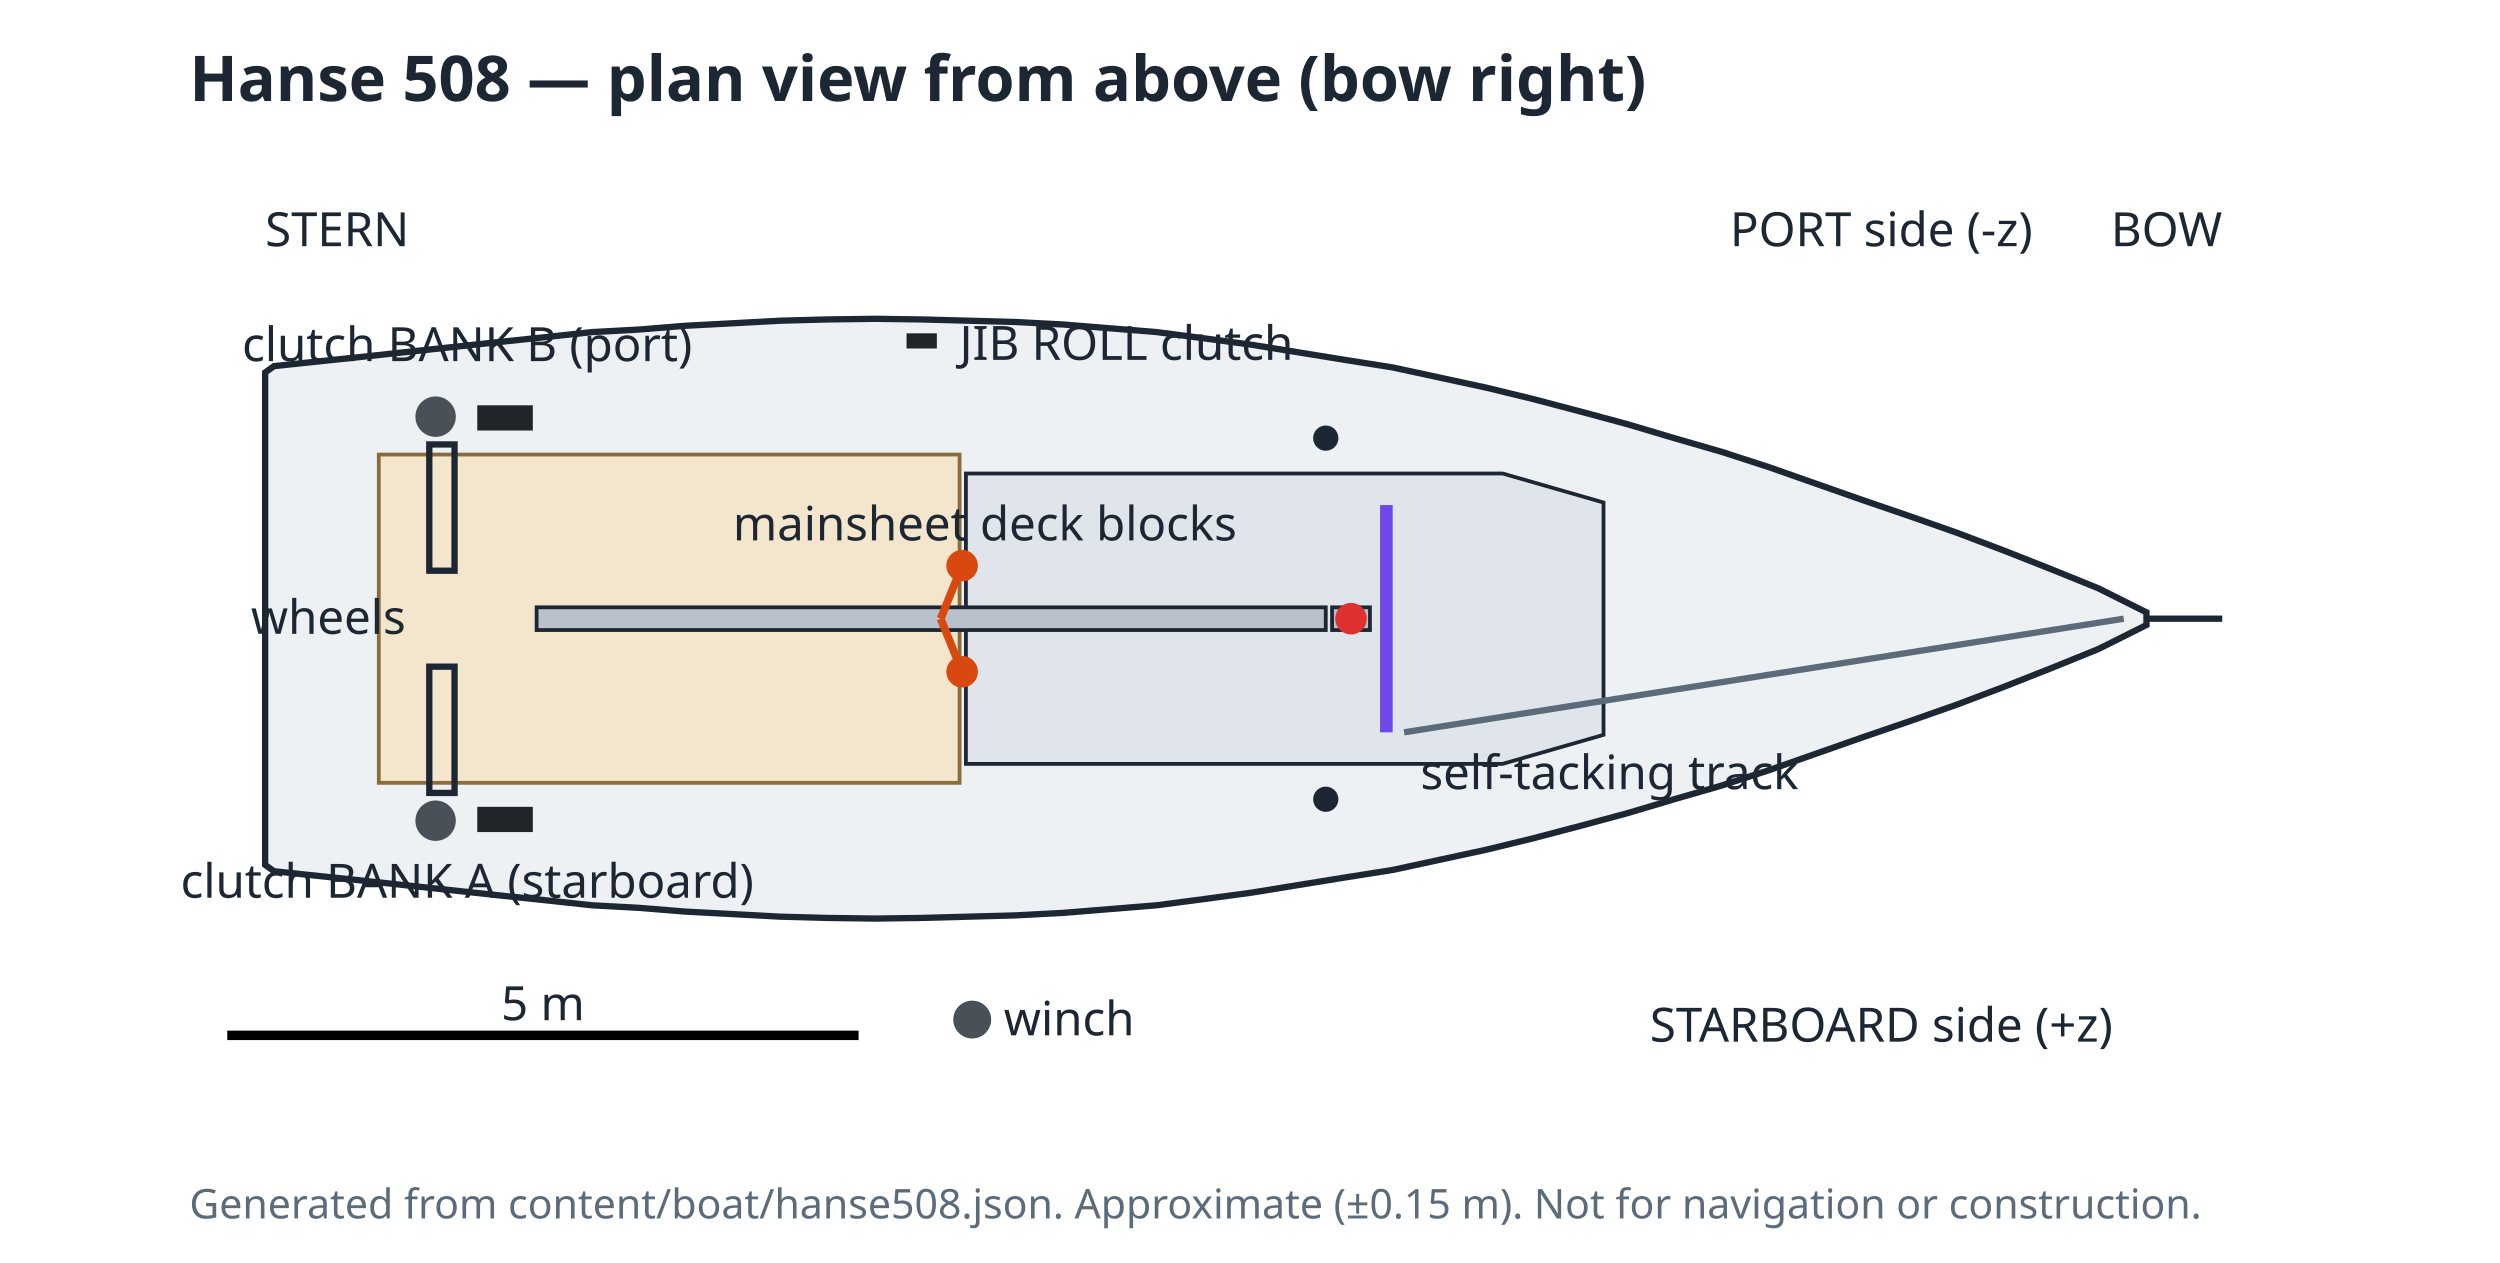
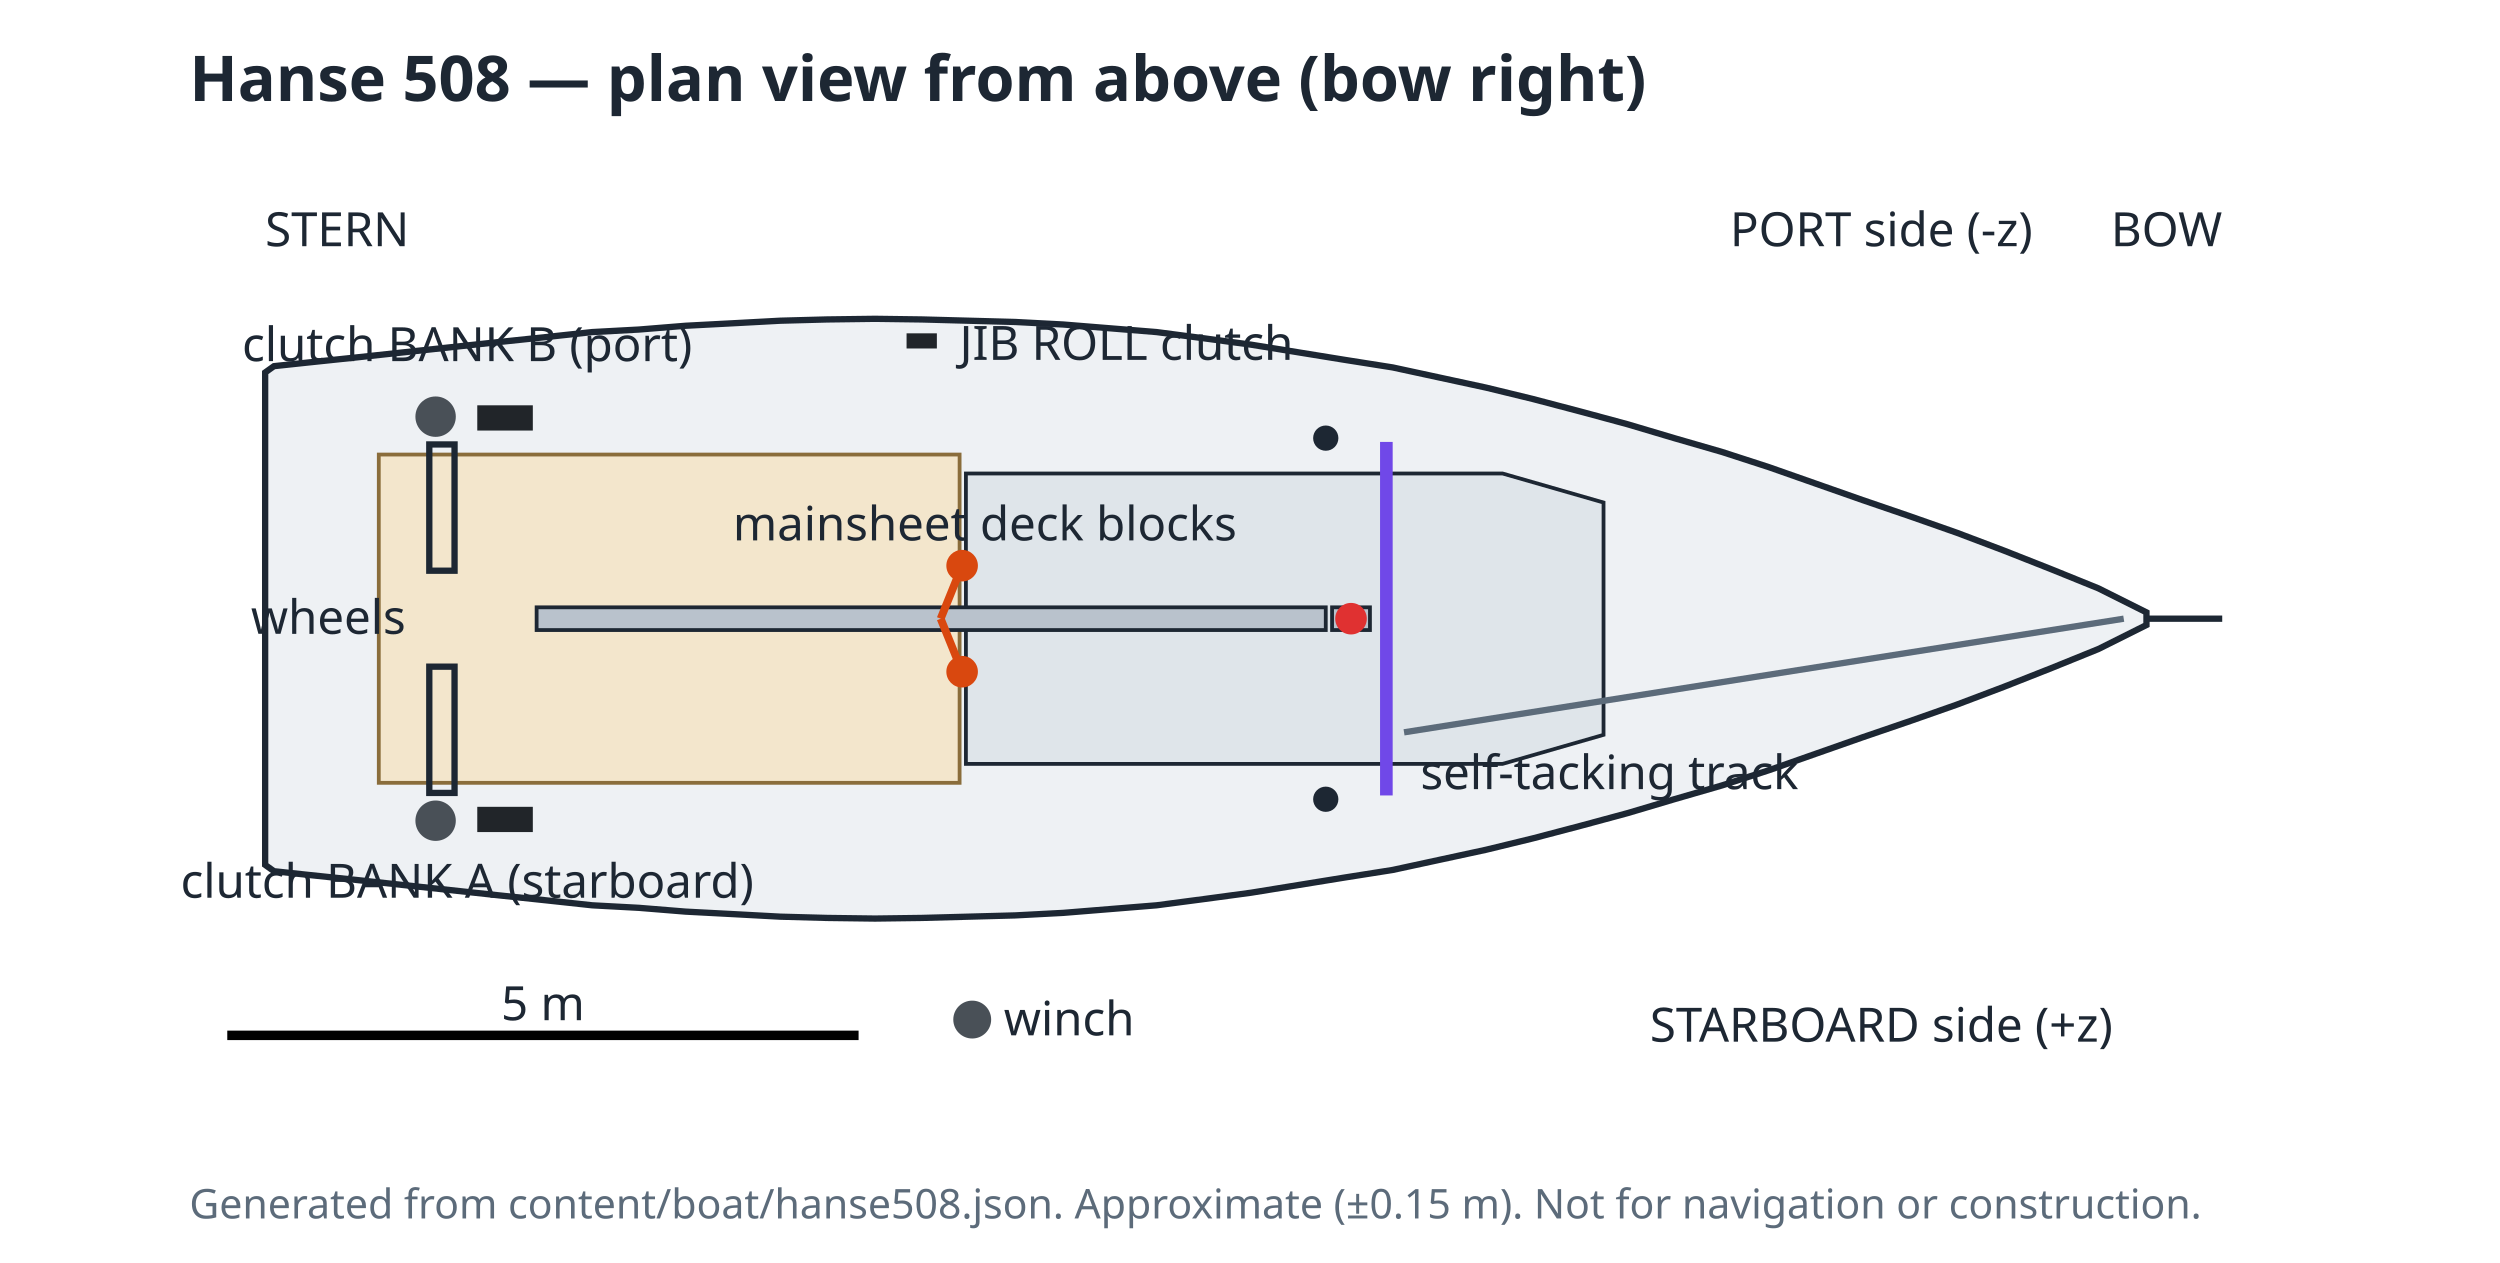
<svg xmlns="http://www.w3.org/2000/svg" viewBox="0 0 792 400" width="792" height="400">
  <style>
  svg { background:#ffffff; font-family: system-ui, sans-serif; }
  .wl { stroke:#2b7bb9; stroke-width:2; stroke-dasharray:8 6; }
  .hull { fill:#eef1f4; stroke:#1d2733; stroke-width:2; }
  .roof { fill:#dfe5ea; stroke:#1d2733; stroke-width:1.2; }
  .cockpit { fill:#f3e6cc; stroke:#8a6d3b; stroke-width:1.2; }
  .keel { fill:#9aa5b1; stroke:#1d2733; stroke-width:1.5; }
  .spar { fill:#b9c2cc; stroke:#1d2733; stroke-width:1.2; }
  .stay { stroke:#6b7785; stroke-width:1.5; }
  .fit { stroke:#1d2733; stroke-width:2; }
  .fitc { fill:#1d2733; }
  .sail { fill:rgba(255,255,255,0.75); stroke:#5c6b7a; stroke-width:1.4; }
  .sailfoot { stroke:#5c6b7a; stroke-width:2; }
  .sheet { stroke:#d9480f; stroke-width:2.5; }
  .ctl { stroke:#2f9e44; stroke-width:2.5; }
  .ctlthin { stroke:#2f9e44; stroke-width:1.2; stroke-dasharray:5 4; }
  .track { fill:none; stroke:#7048e8; stroke-width:4; }
  .block { fill:#d9480f; }
  .wheel { fill:none; stroke:#1d2733; stroke-width:2; }
  .winch { fill:#495057; }
  .winchopt { fill:none; stroke:#495057; stroke-width:2; stroke-dasharray:3 3; }
  .clutch { fill:#212529; }
  .scale { stroke:#000; stroke-width:3; }
  .origin { fill:#e03131; }
  .lbl { font-size:15px; fill:#1d2733; }
  .title { font-size:20px; font-weight:600; fill:#1d2733; }
  .note { font-size:13px; fill:#5c6b7a; }
</style>
  <text class="title" x="60" y="32">Hanse 508 — plan view from above (bow right)</text>
  <text class="note" x="60" y="386">Generated from content/boat/hanse508.json. Approximate (±0.15 m). Not for navigation or construction.</text>
  <polygon class="hull" points="680.0,198.0 664.8,205.6 650.0,211.6 634.8,217.6 620.0,223.2 605.2,228.4 590.0,233.6 575.2,238.8 560.4,244.0 545.6,248.8 530.4,253.2 515.6,257.6 500.8,261.6 485.6,265.6 470.8,269.2 456.0,272.4 441.2,275.6 426.0,278.0 411.2,280.4 396.4,282.8 381.6,284.8 366.4,286.8 351.6,288.0 336.8,289.2 321.6,290.0 306.8,290.4 292.0,290.8 277.2,291.0 262.0,290.8 247.2,290.4 232.4,289.6 217.2,288.8 202.4,287.6 187.6,286.8 172.8,285.2 157.6,283.6 142.8,282.0 128.0,280.4 113.2,278.8 98.0,277.2 86.8,276.0 84.0,274.0 84.0,118.0 86.8,116.0 98.0,114.8 113.2,113.2 128.0,111.6 142.8,110.0 157.6,108.4 172.8,106.8 187.6,105.2 202.4,104.4 217.2,103.2 232.4,102.4 247.2,101.6 262.0,101.2 277.2,101.0 292.0,101.2 306.8,101.6 321.6,102.0 336.8,102.8 351.6,104.0 366.4,105.2 381.6,107.2 396.4,109.2 411.2,111.6 426.0,114.0 441.2,116.4 456.0,119.6 470.8,122.8 485.6,126.4 500.8,130.4 515.6,134.4 530.4,138.8 545.6,143.2 560.4,148.0 575.2,153.2 590.0,158.4 605.2,163.6 620.0,168.8 634.8,174.4 650.0,180.4 664.8,186.4 680.0,194.0" />
  <line class="fit" x1="680.0" y1="196.0" x2="704.0" y2="196.0" />
  <polygon class="roof" points="508.0,159.2 508.0,232.8 476.0,242.0 306.0,242.0 306.0,150.0 476.0,150.0" />
  <polygon class="cockpit" points="120.0,144.0 304.0,144.0 304.0,248.0 120.0,248.0" />
  <polygon class="spar" points="422.0,192.4 434.0,192.4 434.0,199.6 422.0,199.6" />
  <polygon class="spar" points="170.0,192.4 420.0,192.4 420.0,199.6 170.0,199.6" />
  <line class="sheet" x1="298.0" y1="196.0" x2="304.8" y2="179.2" />
  <circle class="block" cx="304.8" cy="179.2" r="5" />
  <line class="sheet" x1="298.0" y1="196.0" x2="304.8" y2="212.8" />
  <circle class="block" cx="304.8" cy="212.8" r="5" />
-   <line class="track" x1="439.2" y1="160.0" x2="439.2" y2="232.0" />
+   <line class="track" x1="439.2" y1="140.0" x2="439.2" y2="252.0" />
  <line class="sailfoot" x1="672.8" y1="196.0" x2="444.8" y2="232.0" />
  <circle class="fitc" cx="420.0" cy="138.8" r="4" />
  <circle class="fitc" cx="420.0" cy="253.2" r="4" />
  <polygon class="wheel" points="136.0,140.8 144.0,140.8 144.0,180.8 136.0,180.8" />
  <polygon class="wheel" points="136.0,211.2 144.0,211.2 144.0,251.2 136.0,251.2" />
  <circle class="winch" cx="138.0" cy="132.0" r="6.4" />
  <circle class="winch" cx="138.0" cy="260.0" r="6.4" />
  <polygon class="clutch" points="151.2,255.6 168.8,255.6 168.8,263.6 151.2,263.6" />
  <text class="lbl" x="148.0" y="284.4" text-anchor="middle">clutch BANK A (starboard)</text>
  <polygon class="clutch" points="151.2,128.4 168.8,128.4 168.8,136.4 151.2,136.4" />
  <text class="lbl" x="148.0" y="114.4" text-anchor="middle">clutch BANK B (port)</text>
  <polygon class="clutch" points="287.2,105.6 296.8,105.6 296.8,110.4 287.2,110.4" />
  <text class="lbl" x="304.0" y="114.0" text-anchor="start">JIB ROLL clutch</text>
  <text class="lbl" x="704.0" y="78.0" text-anchor="end">BOW</text>
  <text class="lbl" x="84.0" y="78.0" text-anchor="start">STERN</text>
  <text class="lbl" x="596.0" y="330.0" text-anchor="middle">STARBOARD side (+z)</text>
  <text class="lbl" x="596.0" y="78.0" text-anchor="middle">PORT side (-z)</text>
  <text class="lbl" x="450.0" y="250.0" text-anchor="start">self-tacking track</text>
  <text class="lbl" x="312.0" y="171.2" text-anchor="middle">mainsheet deck blocks</text>
  <text class="lbl" x="104.0" y="200.8" text-anchor="middle">wheels</text>
  <line class="scale" x1="72.0" y1="328.0" x2="272.0" y2="328.0" />
  <text class="lbl" x="172.0" y="323.2" text-anchor="middle">5 m</text>
  <text class="note" x="72.0" y="330.0" />
  <circle class="winch" cx="308.0" cy="323.0" r="6" />
  <text class="lbl" x="318.0" y="328.0">winch</text>
  <circle class="origin" cx="428.0" cy="196.0" r="5" />
</svg>
